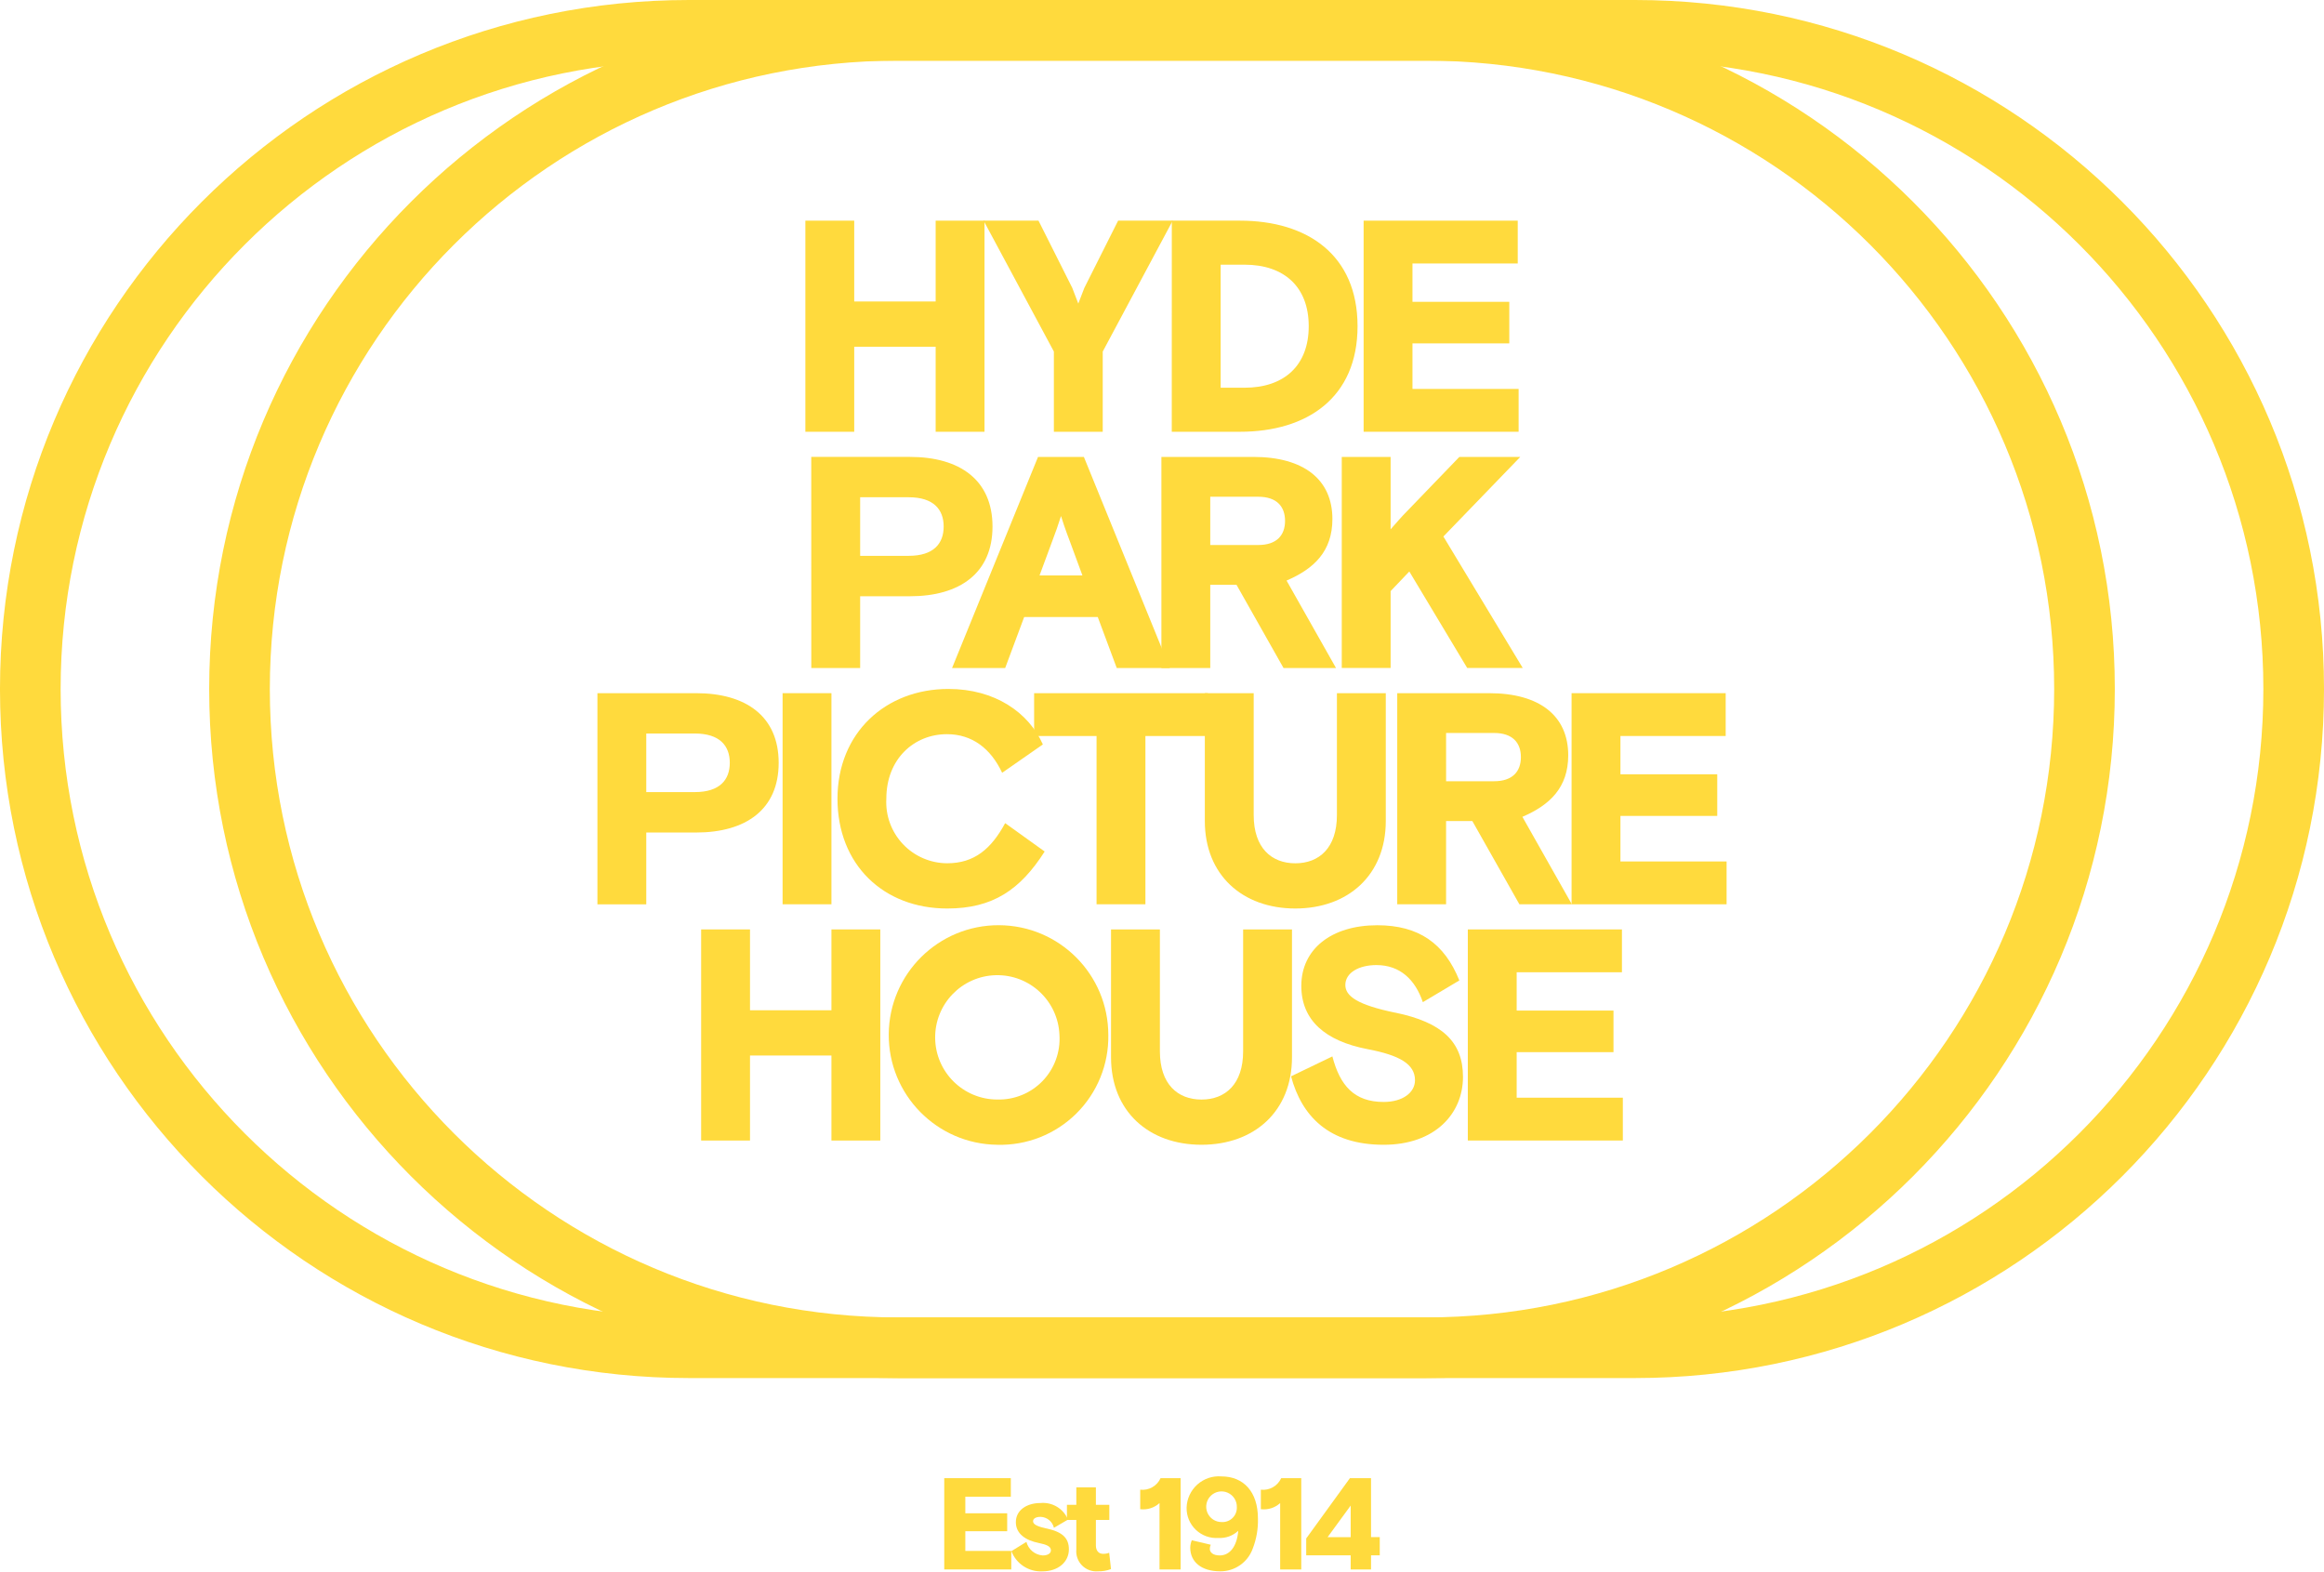
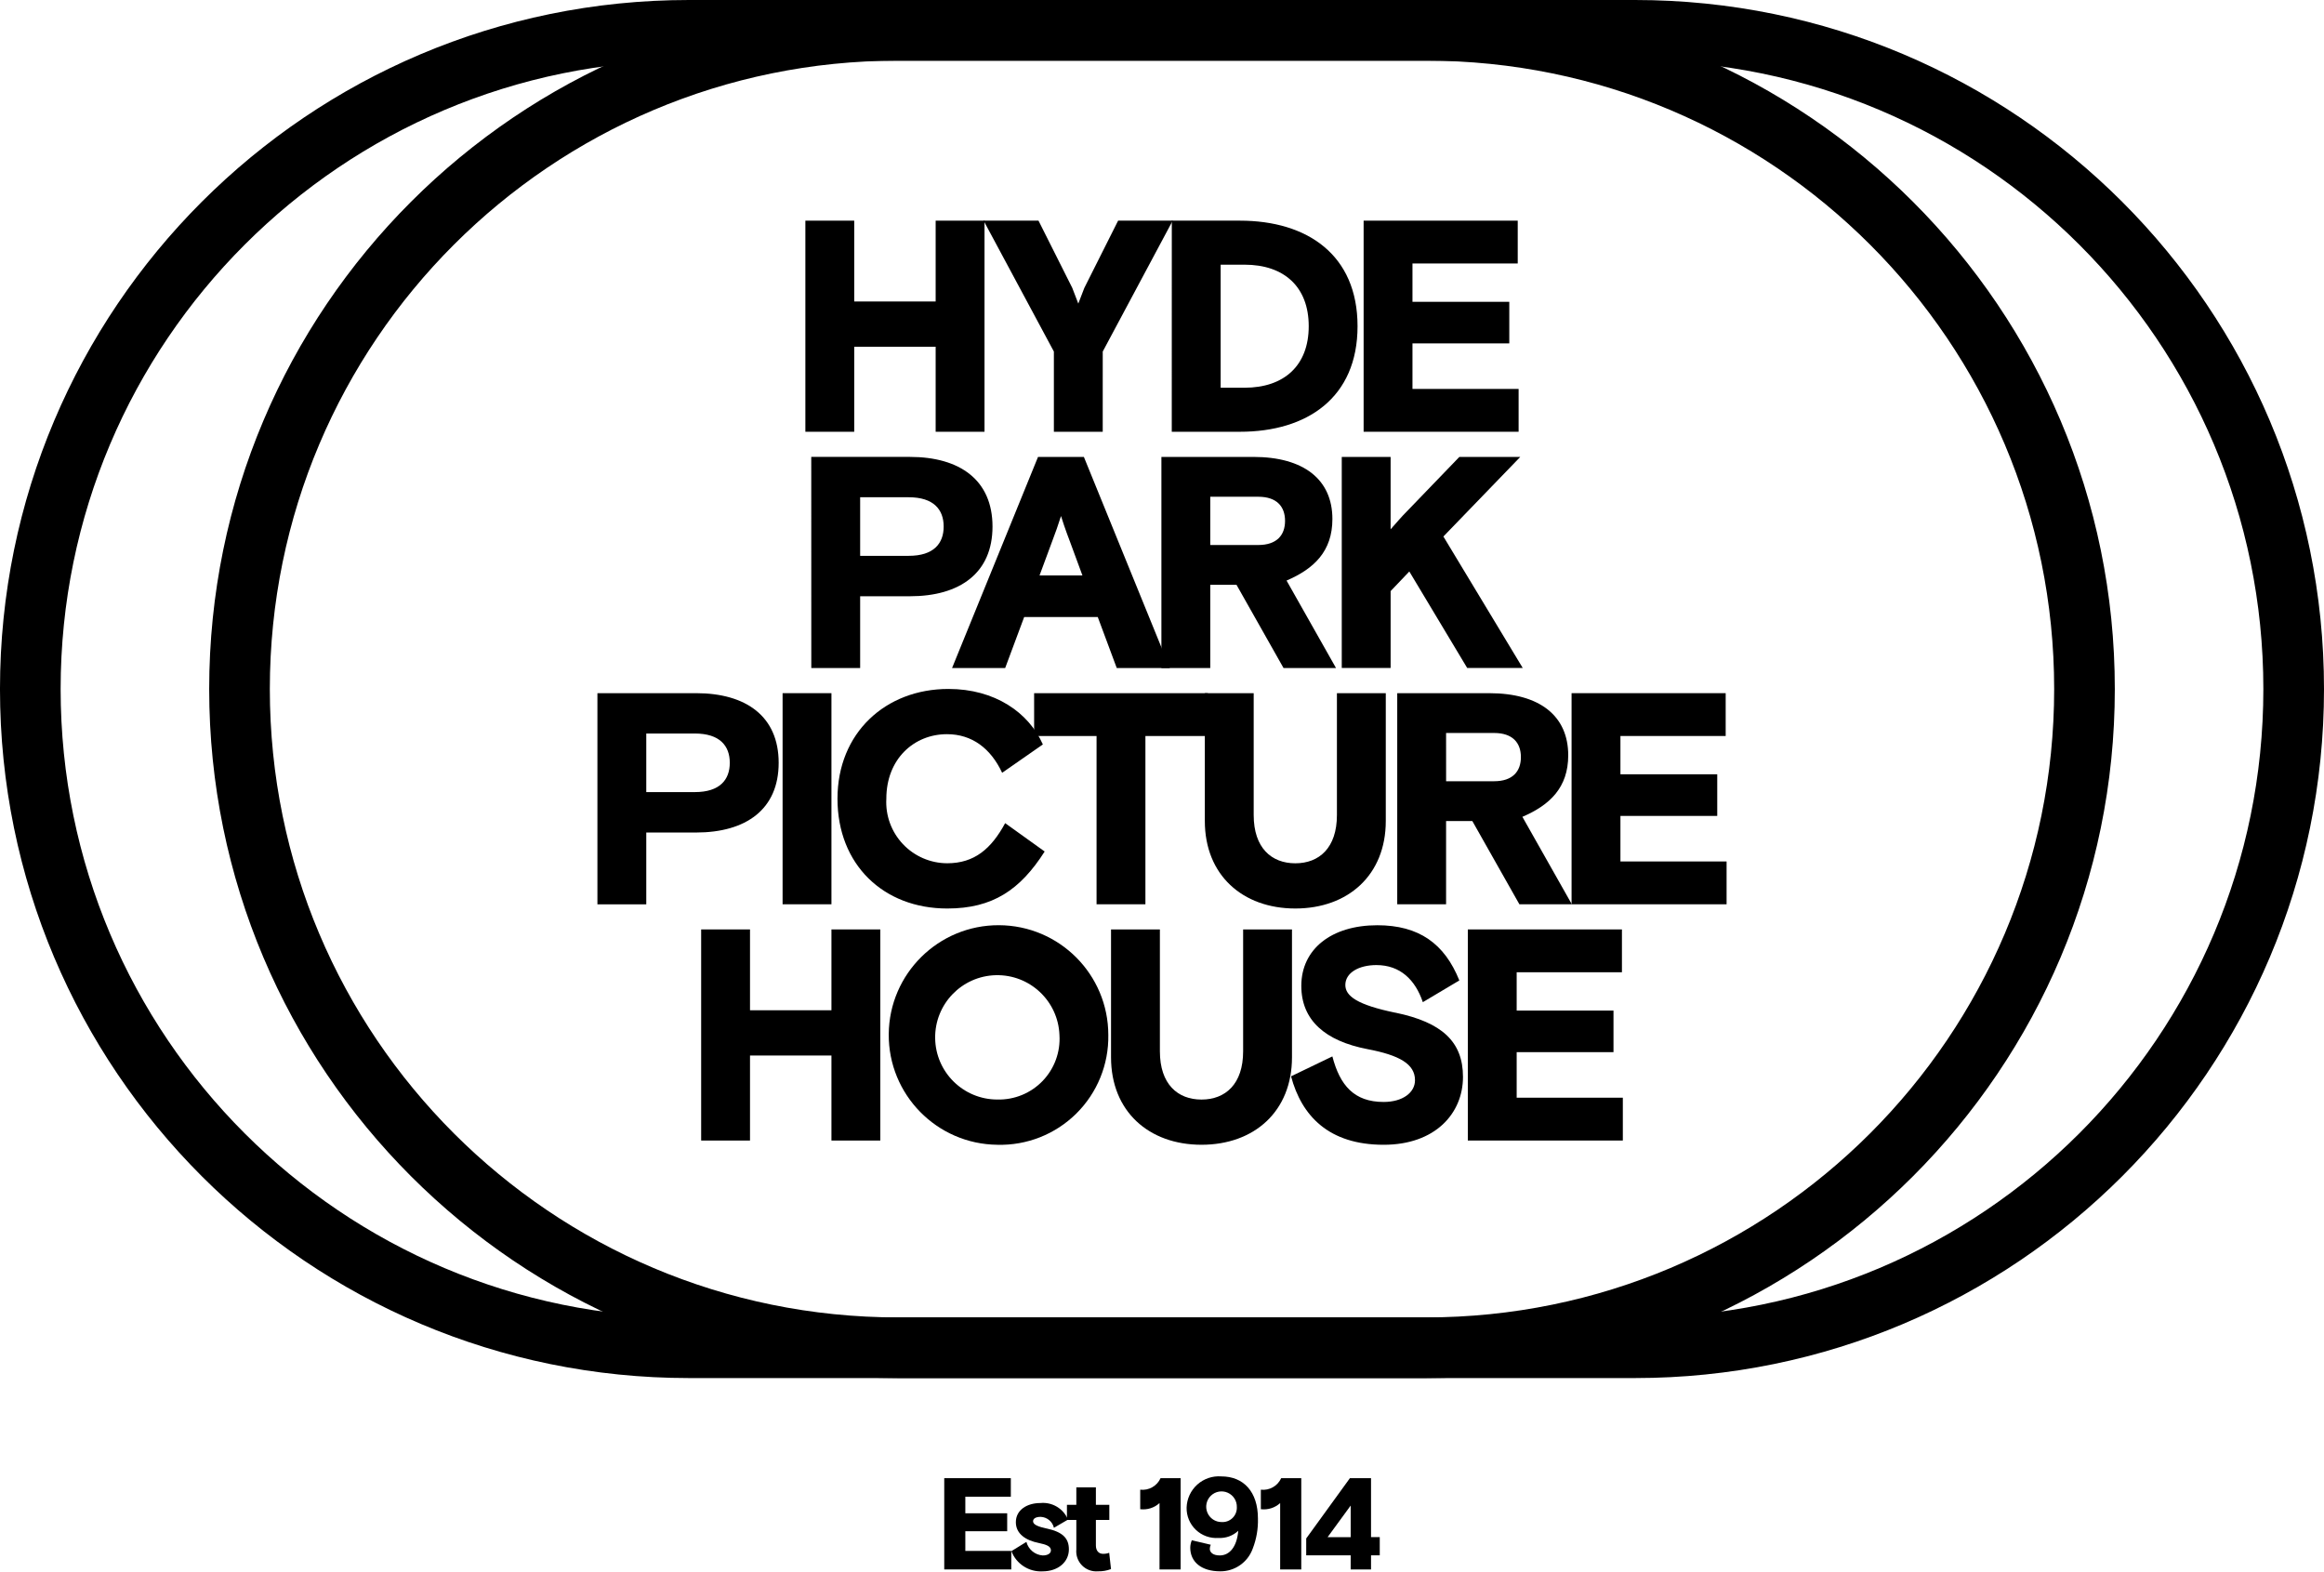
<svg xmlns="http://www.w3.org/2000/svg" width="246" height="166.321" data-name="Group 807" viewBox="0 0 246 166.321">
-   <g fill="#ffda3d">
+   <g fill="currentColor">
    <path d="M124.568 195v9.661h7.095v-1.96H126.8v-2.084h4.431v-1.9H126.8v-1.753h4.817V195Z" data-name="Path 1729" transform="translate(-24.618 -38.538)" />
    <path d="M137.181 200.978c1.642.359 2.332 1.008 2.332 2.2 0 1.338-1.131 2.332-2.8 2.332a3.333 3.333 0 0 1-3.285-2.139l1.588-.98a1.923 1.923 0 0 0 1.725 1.435c.5 0 .87-.193.87-.538 0-.414-.428-.607-1.312-.787-1.311-.262-2.4-.938-2.4-2.194 0-1.3 1.188-2.029 2.595-2.029a2.863 2.863 0 0 1 2.926 1.753l-1.491.869a1.5 1.5 0 0 0-1.408-1.159c-.482 0-.8.166-.8.469 0 .372.579.58 1.463.773" data-name="Path 1730" transform="translate(-26.369 -39.184)" />
    <path d="M140.755 198.058h.994v-1.849h2.07v1.849h1.422v1.6h-1.422v2.706c0 .552.3.883.759.883a1.77 1.77 0 0 0 .649-.11l.193 1.725a3.64 3.64 0 0 1-1.38.235 2.12 2.12 0 0 1-2.291-2.319v-3.12h-.994Z" data-name="Path 1731" transform="translate(-27.817 -38.776)" />
    <path d="M150.423 196.22a2.1 2.1 0 0 0 2.154-1.22h2.123v9.661h-2.235v-7.025a2.559 2.559 0 0 1-2.043.648Z" data-name="Path 1732" transform="translate(-29.728 -38.538)" />
    <path d="M159.1 202a.981.981 0 0 0-.1.442c0 .359.331.69 1.049.69 1.062 0 1.822-.939 1.96-2.609a2.82 2.82 0 0 1-2.085.759 3.154 3.154 0 0 1-3.381-3.216 3.414 3.414 0 0 1 3.671-3.3c2.361 0 3.879 1.629 3.879 4.459a8.165 8.165 0 0 1-.552 3.188 3.629 3.629 0 0 1-3.437 2.4c-2.016 0-3.175-1.008-3.175-2.5a2.075 2.075 0 0 1 .165-.787Zm2.76-3.975a1.622 1.622 0 1 0-1.614 1.573 1.517 1.517 0 0 0 1.614-1.573" data-name="Path 1733" transform="translate(-30.938 -38.491)" />
    <path d="M166.335 196.22a2.1 2.1 0 0 0 2.154-1.22h2.125v9.661h-2.235v-7.025a2.559 2.559 0 0 1-2.043.648Z" data-name="Path 1734" transform="translate(-32.872 -38.538)" />
    <path d="m172.321 201.381 4.624-6.381h2.236v6.238h.924v1.932h-.924v1.491h-2.154v-1.491h-4.707Zm2.264-.138h2.442V197.9Z" data-name="Path 1735" transform="translate(-34.055 -38.538)" />
    <path d="M106.247 29.109h5.171v8.556h8.62v-8.556h5.171v22.346h-5.171v-9h-8.62v9h-5.171Z" data-name="Path 1736" transform="translate(-20.997 -5.753)" />
    <path d="M142.371 51.455H137.2v-8.491l-7.438-13.855h5.81l3.575 7.119s.351.894.638 1.66c.287-.766.639-1.66.639-1.66L144 29.109h5.778l-7.406 13.855Z" data-name="Path 1737" transform="translate(-25.645 -5.753)" />
    <path d="M154.589 29.109h7.211c7.119 0 12.45 3.607 12.45 11.173s-5.331 11.173-12.45 11.173h-7.215Zm14.493 11.173c0-4.15-2.586-6.513-6.8-6.513h-2.522v13.025h2.522c4.213 0 6.8-2.362 6.8-6.512" data-name="Path 1738" transform="translate(-30.551 -5.753)" />
    <path d="M179.894 29.109h16.313v4.533h-11.142V37.7h10.248v4.4h-10.248v4.821H196.3v4.533h-16.406Z" data-name="Path 1739" transform="translate(-35.552 -5.753)" />
    <path d="M107.024 60.275h10.439c5.3 0 8.747 2.458 8.747 7.375s-3.448 7.375-8.747 7.375H112.2v7.6h-5.171Zm5.176 10.471h5.14c2.649 0 3.7-1.309 3.7-3.1s-1.054-3.1-3.7-3.1h-5.14Z" data-name="Path 1740" transform="translate(-21.151 -11.912)" />
    <path d="M134.7 60.276h4.853l9.1 22.347h-5.619l-2.011-5.4h-7.789l-2.012 5.4H125.6Zm.16 12.546h4.54l-1.341-3.639s-.511-1.309-.926-2.65a44.638 44.638 0 0 1-.926 2.65Z" data-name="Path 1741" transform="translate(-24.823 -11.912)" />
    <path d="M161.165 73.811h-2.777v8.811h-5.171V60.276h9.736c5.332 0 8.364 2.393 8.364 6.575 0 3.416-1.947 5.268-4.852 6.513l5.235 9.258h-5.555Zm-2.777-4.211h5.076c1.979 0 2.841-1.054 2.841-2.554s-.862-2.554-2.841-2.554h-5.076Z" data-name="Path 1742" transform="translate(-30.28 -11.912)" />
    <path d="m187.768 68.7 8.4 13.919h-5.878l-6.129-10.216-1.979 2.076v8.14h-5.172V60.276h5.171v7.661c.639-.734 1.277-1.436 1.277-1.436l6-6.225h6.448Z" data-name="Path 1743" transform="translate(-34.982 -11.912)" />
    <path d="M78.814 91.443h10.439c5.3 0 8.747 2.458 8.747 7.375s-3.448 7.375-8.747 7.375h-5.268v7.6h-5.171Zm5.171 10.471h5.14c2.649 0 3.7-1.309 3.7-3.1s-1.054-3.1-3.7-3.1h-5.14Z" data-name="Path 1744" transform="translate(-15.576 -18.072)" />
    <path d="M0 0H5.171V22.346H0z" data-name="Rectangle 913" transform="translate(82.839 73.371)" />
    <path d="M132.415 108.093c-2.586 4.054-5.491 6.034-10.311 6.034-6.768 0-11.62-4.661-11.62-11.621s5.076-11.62 11.748-11.62c4.916 0 8.491 2.491 9.992 5.874l-4.31 3c-1.213-2.586-3.193-4.086-5.842-4.086-3.48 0-6.417 2.617-6.417 6.831a6.469 6.469 0 0 0 6.449 6.832c2.873 0 4.661-1.533 6.129-4.246Z" data-name="Path 1745" transform="translate(-21.835 -17.962)" />
    <path d="M136.426 91.443h18.388v4.533h-6.608v17.813h-5.171V95.977h-6.608Z" data-name="Path 1746" transform="translate(-26.962 -18.072)" />
    <path d="M178.1 104.978c0 5.714-3.991 9.258-9.577 9.258s-9.577-3.543-9.577-9.258V91.443h5.172v12.9c0 3.48 1.883 5.108 4.405 5.108s4.405-1.628 4.405-5.108v-12.9h5.172Z" data-name="Path 1747" transform="translate(-31.412 -18.072)" />
    <path d="M192.279 104.979H189.5v8.811h-5.171V91.444h9.736c5.332 0 8.364 2.393 8.364 6.575 0 3.416-1.947 5.267-4.852 6.513l5.235 9.258h-5.552Zm-2.777-4.214h5.076c1.979 0 2.841-1.054 2.841-2.554s-.862-2.554-2.841-2.554H189.5Z" data-name="Path 1748" transform="translate(-36.429 -18.072)" />
    <path d="M207.328 91.443h16.313v4.533H212.5v4.054h10.248v4.406H212.5v4.821h11.237v4.533h-16.409Z" data-name="Path 1749" transform="translate(-40.974 -18.072)" />
    <path d="M92.5 122.61h5.171v8.556h8.62v-8.556h5.171v22.346h-5.171v-9h-8.62v9H92.5Z" data-name="Path 1750" transform="translate(-18.281 -24.231)" />
    <path d="M128.678 145.294a11.621 11.621 0 1 1 11.748-11.621 11.434 11.434 0 0 1-11.748 11.621m6.576-11.621a6.581 6.581 0 1 0-6.576 6.831 6.421 6.421 0 0 0 6.576-6.831" data-name="Path 1751" transform="translate(-23.109 -24.121)" />
    <path d="M165.726 136.145c0 5.714-3.99 9.258-9.577 9.258s-9.577-3.543-9.577-9.258V122.61h5.172v12.9c0 3.48 1.883 5.108 4.405 5.108s4.406-1.628 4.406-5.108v-12.9h5.171Z" data-name="Path 1752" transform="translate(-28.967 -24.231)" />
    <path d="M181.37 131.311c4.916 1.021 7.151 3.064 7.151 6.8 0 3.863-2.937 7.183-8.4 7.183-5.81 0-8.683-3.064-9.8-7.246l4.374-2.107c.8 3.065 2.3 4.821 5.426 4.821 2.012 0 3.32-.99 3.32-2.3 0-1.723-1.66-2.649-5.012-3.288-4.5-.862-7.022-3.064-7.022-6.7 0-3.895 3.192-6.417 8.045-6.417 4.405 0 7.119 1.947 8.683 5.842l-3.863 2.3c-.8-2.362-2.394-3.926-4.917-3.926-1.883 0-3.287.83-3.287 2.106 0 1.182 1.277 2.107 5.3 2.937" data-name="Path 1753" transform="translate(-33.661 -24.121)" />
    <path d="M193.641 122.61h16.313v4.533h-11.142v4.057h10.248v4.4h-10.248v4.821h11.237v4.533h-16.408Z" data-name="Path 1754" transform="translate(-38.269 -24.231)" />
    <path d="M173.067 145.866H72.932A72.933 72.933 0 0 1 72.932 0h100.135a72.933 72.933 0 1 1 0 145.866M72.932 6.419a66.514 66.514 0 0 0 0 133.028h100.135a66.514 66.514 0 1 0 0-133.028Z" data-name="Path 1755" />
    <path d="M156.379 145.866H100.53A72.933 72.933 0 0 1 100.53 0h55.848a72.933 72.933 0 0 1 0 145.866M100.53 6.419a66.514 66.514 0 0 0 0 133.028h55.848a66.514 66.514 0 0 0 0-133.028Z" data-name="Path 1756" transform="translate(-5.454)" />
  </g>
</svg>
